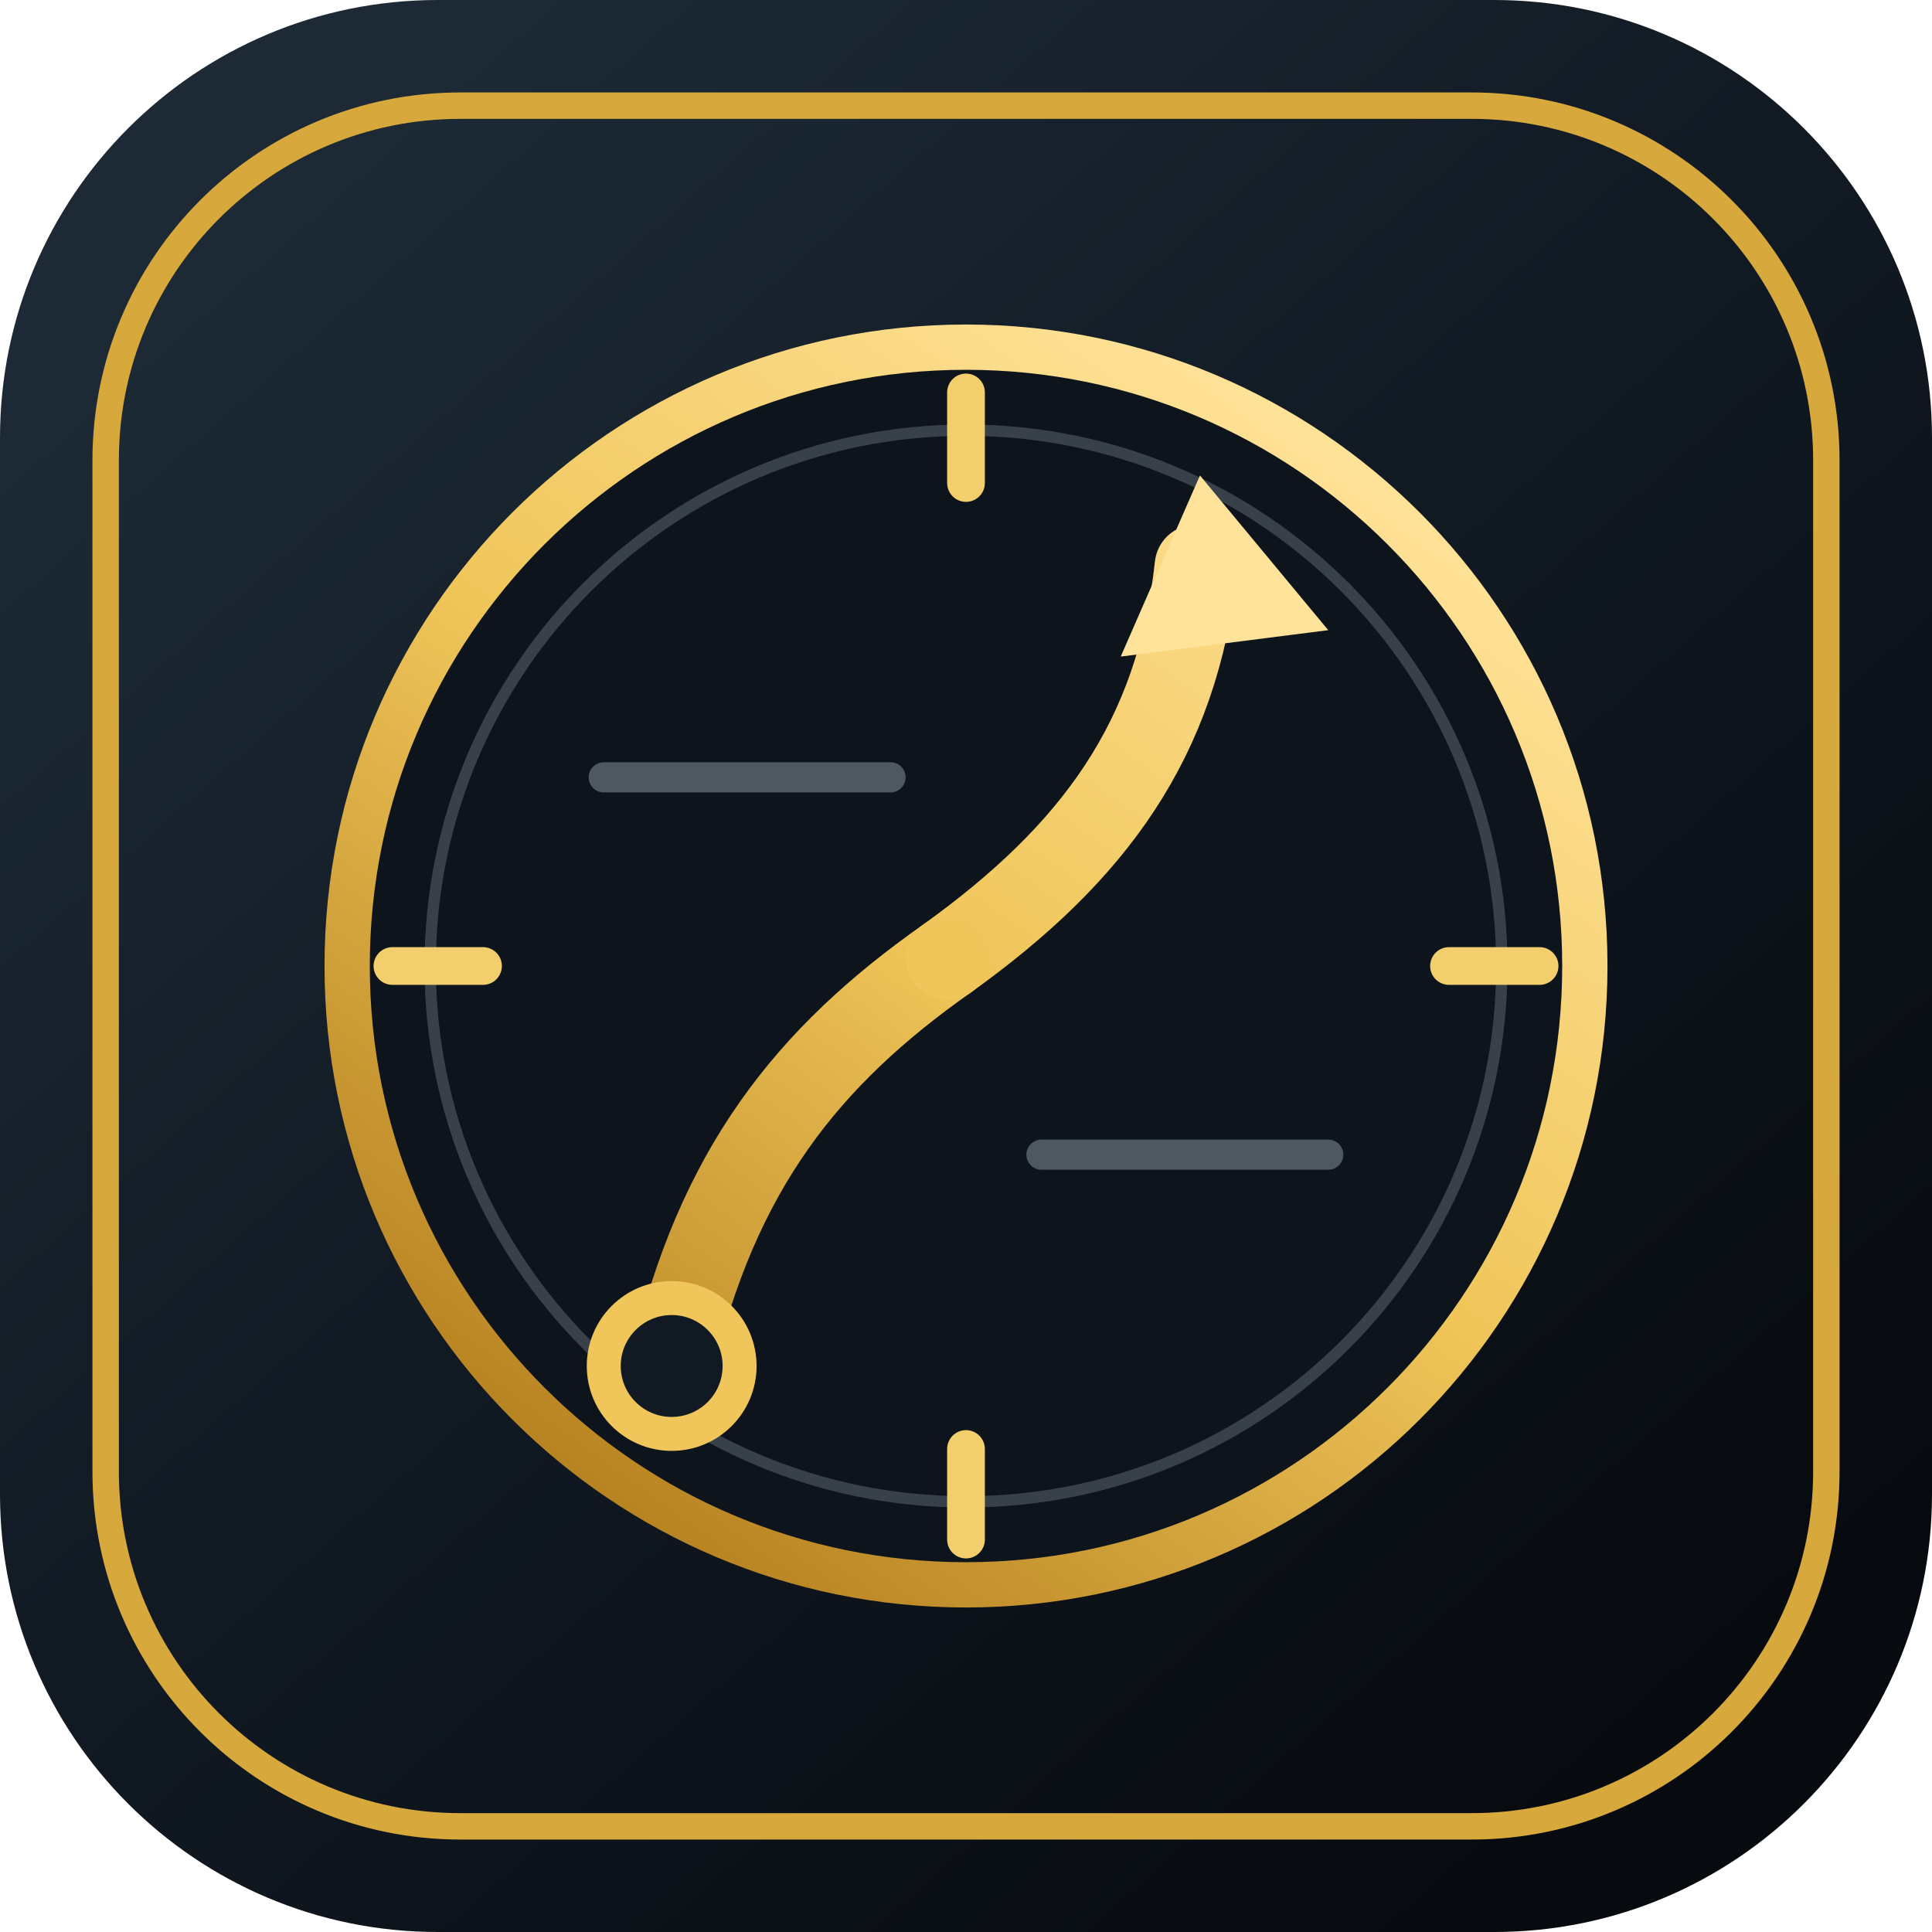
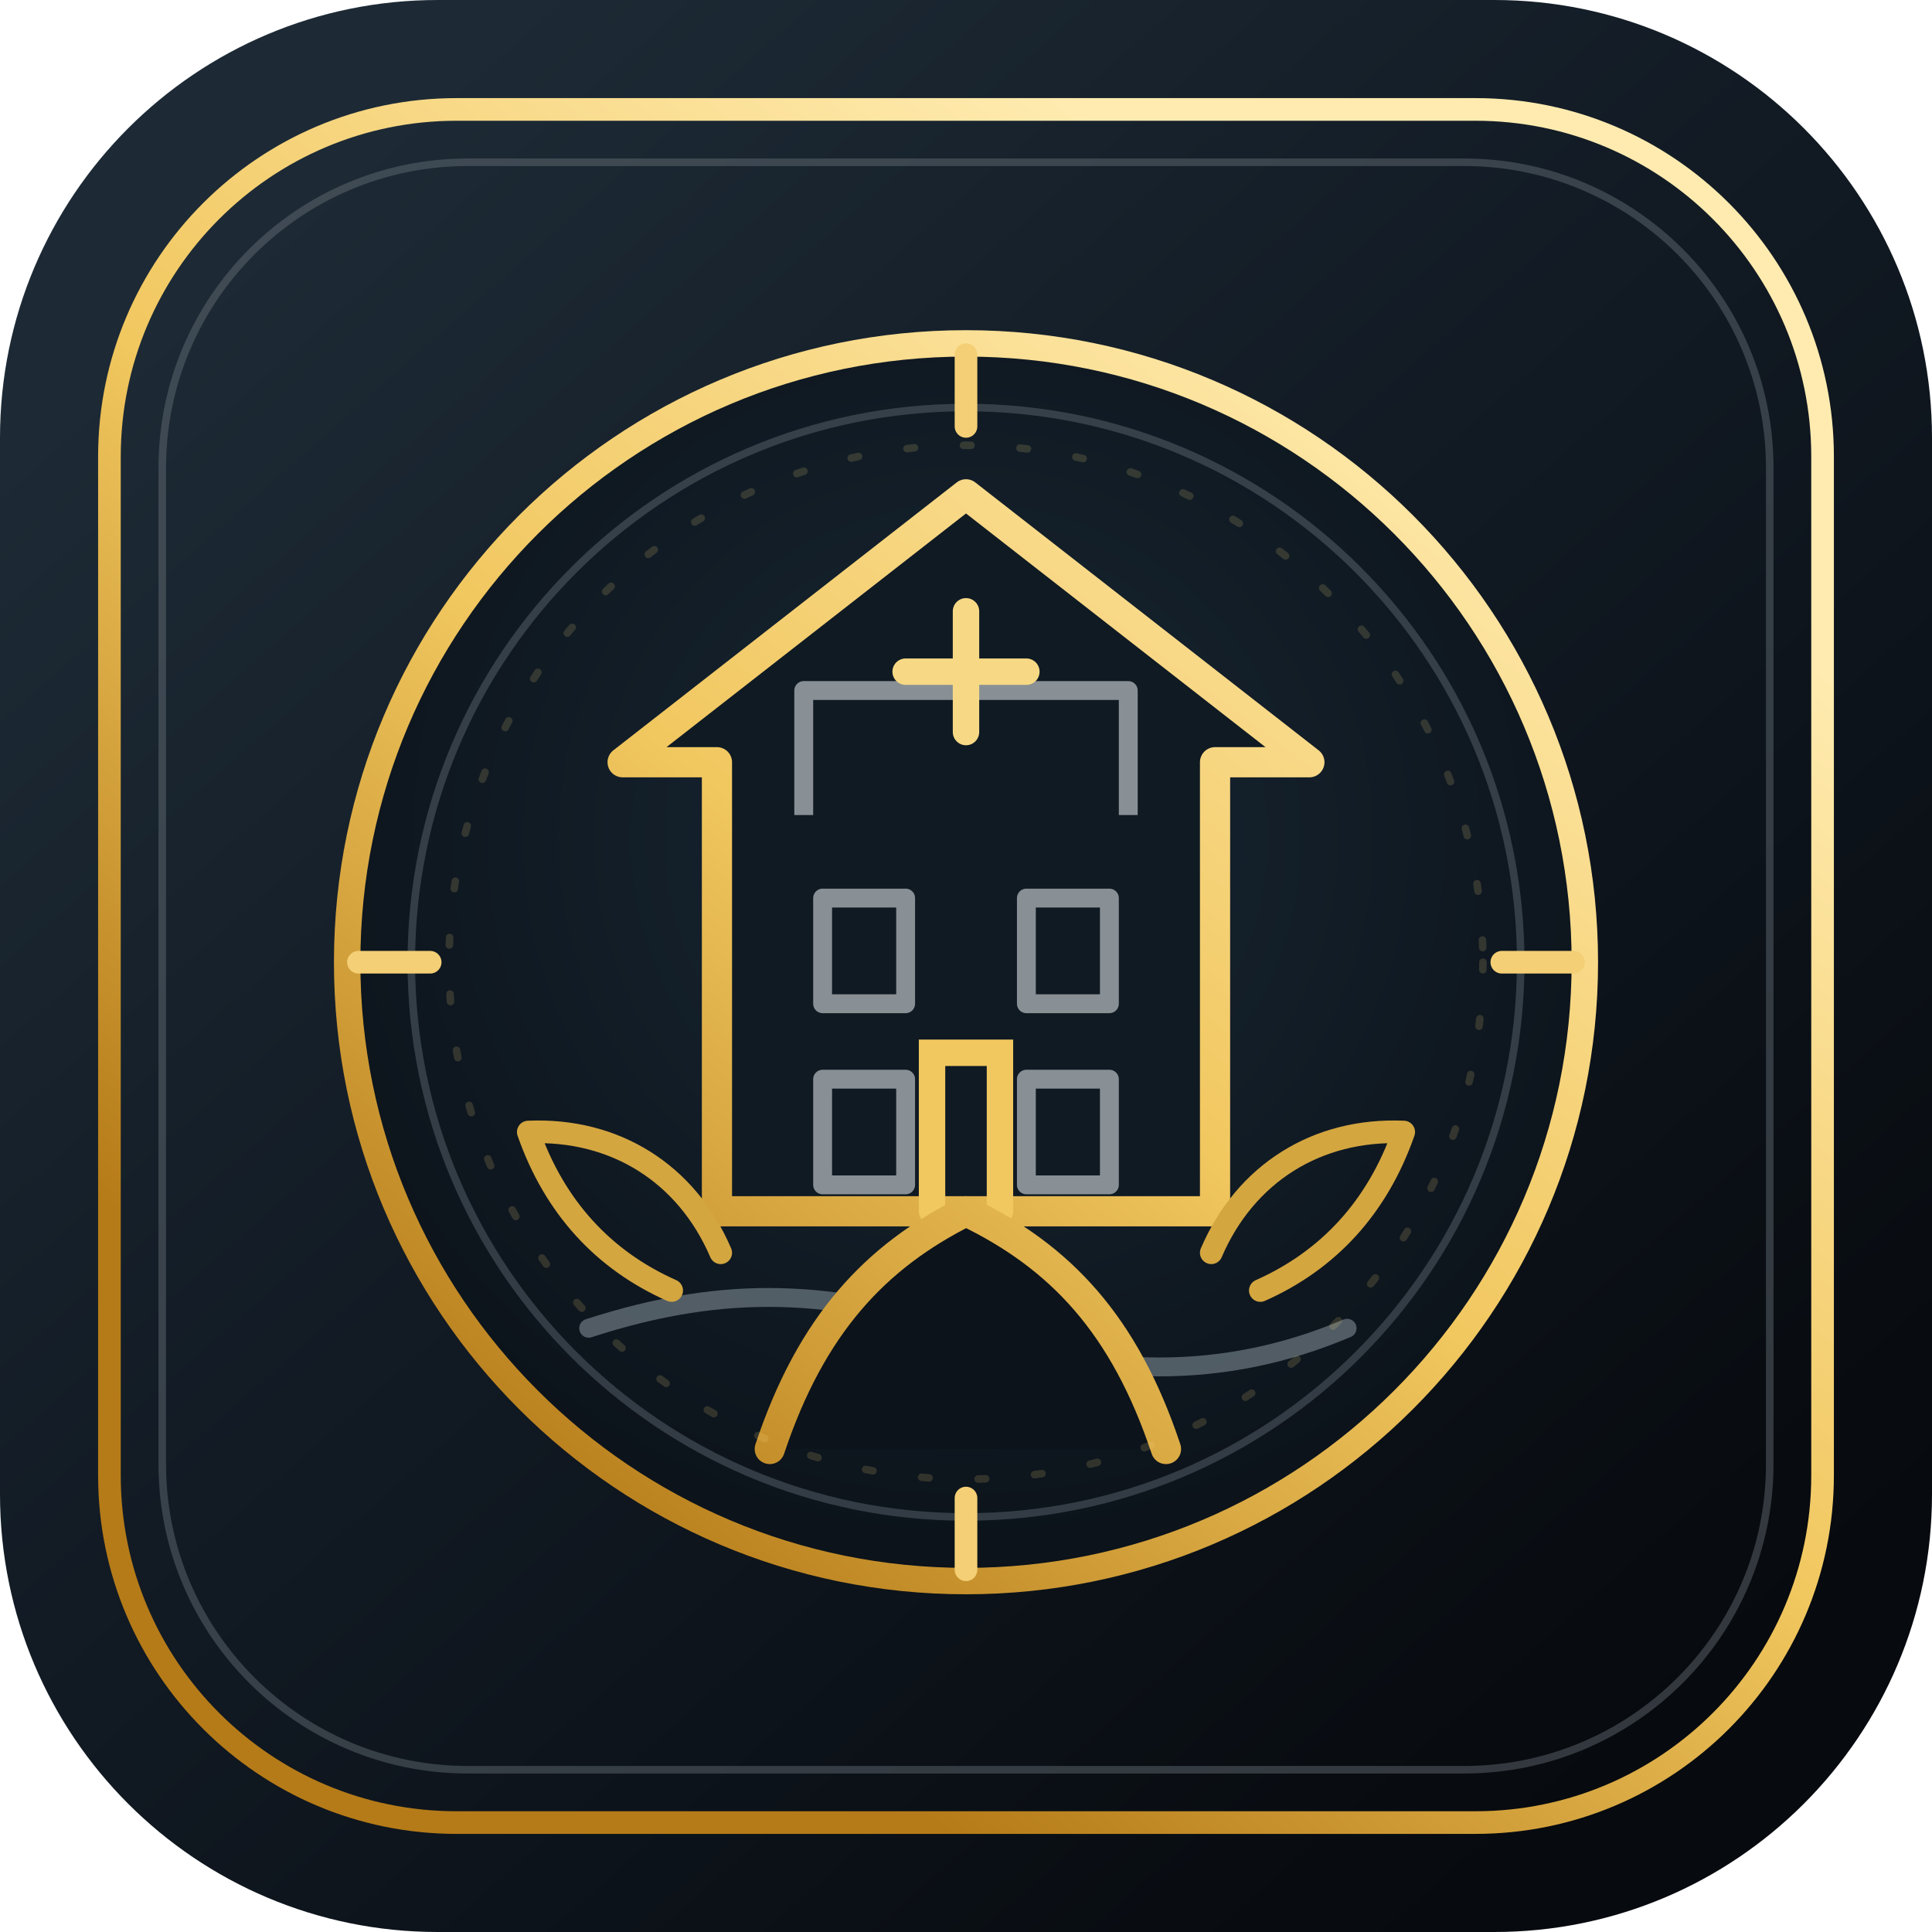
<svg xmlns="http://www.w3.org/2000/svg" viewBox="0 0 512 512" role="img" aria-labelledby="title description">
  <defs>
    <linearGradient id="background" x1="72" y1="54" x2="438" y2="468" gradientUnits="userSpaceOnUse">
      <stop stop-color="#1d2a35" />
      <stop offset=".52" stop-color="#101821" />
      <stop offset="1" stop-color="#070a0e" />
    </linearGradient>
-     <linearGradient id="gold" x1="152" y1="392" x2="356" y2="112" gradientUnits="userSpaceOnUse">
-       <stop stop-color="#b78321" />
-       <stop offset=".5" stop-color="#f0c65a" />
-       <stop offset="1" stop-color="#ffe39a" />
+     <linearGradient id="gold" x1="142" y1="404" x2="374" y2="94" gradientUnits="userSpaceOnUse">
+       <stop stop-color="#b57b18" />
+       <stop offset=".48" stop-color="#f1c75f" />
+       <stop offset="1" stop-color="#ffebb0" />
    </linearGradient>
+     <radialGradient id="innerGlow" cx="50%" cy="40%" r="66%">
+       <stop stop-color="#182733" />
+       <stop offset="1" stop-color="#0a1017" />
+     </radialGradient>
  </defs>
  <rect width="512" height="512" rx="116" fill="url(#background)" />
-   <rect x="28" y="28" width="456" height="456" rx="94" fill="none" stroke="#d7a83b" stroke-width="7" />
-   <circle cx="256" cy="256" r="164" fill="#0d141c" stroke="url(#gold)" stroke-width="12" />
-   <circle cx="256" cy="256" r="142" fill="none" stroke="#66717b" stroke-opacity=".48" stroke-width="3" />
-   <path d="M256 104v24M408 256h-24M256 408v-24M104 256h24" stroke="#f3ce6d" stroke-width="10" stroke-linecap="round" />
-   <path d="M178 362c12-52 36-82 73-108 39-28 61-58 66-104" fill="none" stroke="url(#gold)" stroke-width="22" stroke-linecap="round" />
-   <path d="m318 126 34 41-55 7z" fill="#ffe39a" />
-   <circle cx="178" cy="362" r="18" fill="#111a23" stroke="#f0c65a" stroke-width="9" />
-   <circle cx="251" cy="254" r="11" fill="#f0c65a" />
-   <path d="M160 206h76M276 306h76" stroke="#65717b" stroke-width="8" stroke-linecap="round" opacity=".72" />
+   <rect x="29" y="29" width="454" height="454" rx="92" fill="none" stroke="url(#gold)" stroke-width="6" />
+   <rect x="43" y="43" width="426" height="426" rx="81" fill="none" stroke="#6f7880" stroke-opacity=".42" stroke-width="2" />
+   <circle cx="256" cy="255" r="164" fill="url(#innerGlow)" stroke="url(#gold)" stroke-width="7" />
+   <circle cx="256" cy="255" r="147" fill="none" stroke="#77838c" stroke-opacity=".36" stroke-width="2" />
+   <path d="M256 94v19M417 255h-19M256 416v-19M95 255h19" stroke="#f4cf75" stroke-width="6" stroke-linecap="round" />
+   <path d="M256 131 165 202h25v119h132V202h25z" fill="#101a23" stroke="url(#gold)" stroke-width="8" stroke-linejoin="round" />
+   <path d="M213 216v-33h86v33M218 238h22v28h-22zm54 0h22v28h-22zm-54 48h22v28h-22zm54 0h22v28h-22z" fill="none" stroke="#aab1b5" stroke-opacity=".78" stroke-width="5" stroke-linejoin="round" />
+   <path d="M247 321v-42h18v42" fill="none" stroke="#f1c75f" stroke-width="7" stroke-linecap="round" />
+   <path d="M256 162v32M240 178h32" stroke="#f7d985" stroke-width="7" stroke-linecap="round" />
+   <path d="M156 352c37-12 65-10 100 1 35 12 68 13 101-1" fill="none" stroke="#7b878f" stroke-opacity=".62" stroke-width="5" stroke-linecap="round" />
+   <path d="M204 384c11-33 28-51 52-63 25 12 42 30 53 63" fill="#0c131b" stroke="url(#gold)" stroke-width="8" stroke-linecap="round" stroke-linejoin="round" />
+   <path d="M178 342c-18-8-31-22-38-42 23-1 42 11 51 32M334 342c18-8 31-22 38-42-23-1-42 11-51 32" fill="none" stroke="#d4a640" stroke-width="6" stroke-linecap="round" stroke-linejoin="round" />
+   <circle cx="256" cy="255" r="137" fill="none" stroke="#f8d982" stroke-opacity=".16" stroke-width="2" stroke-dasharray="2 13" stroke-linecap="round" />
</svg>
